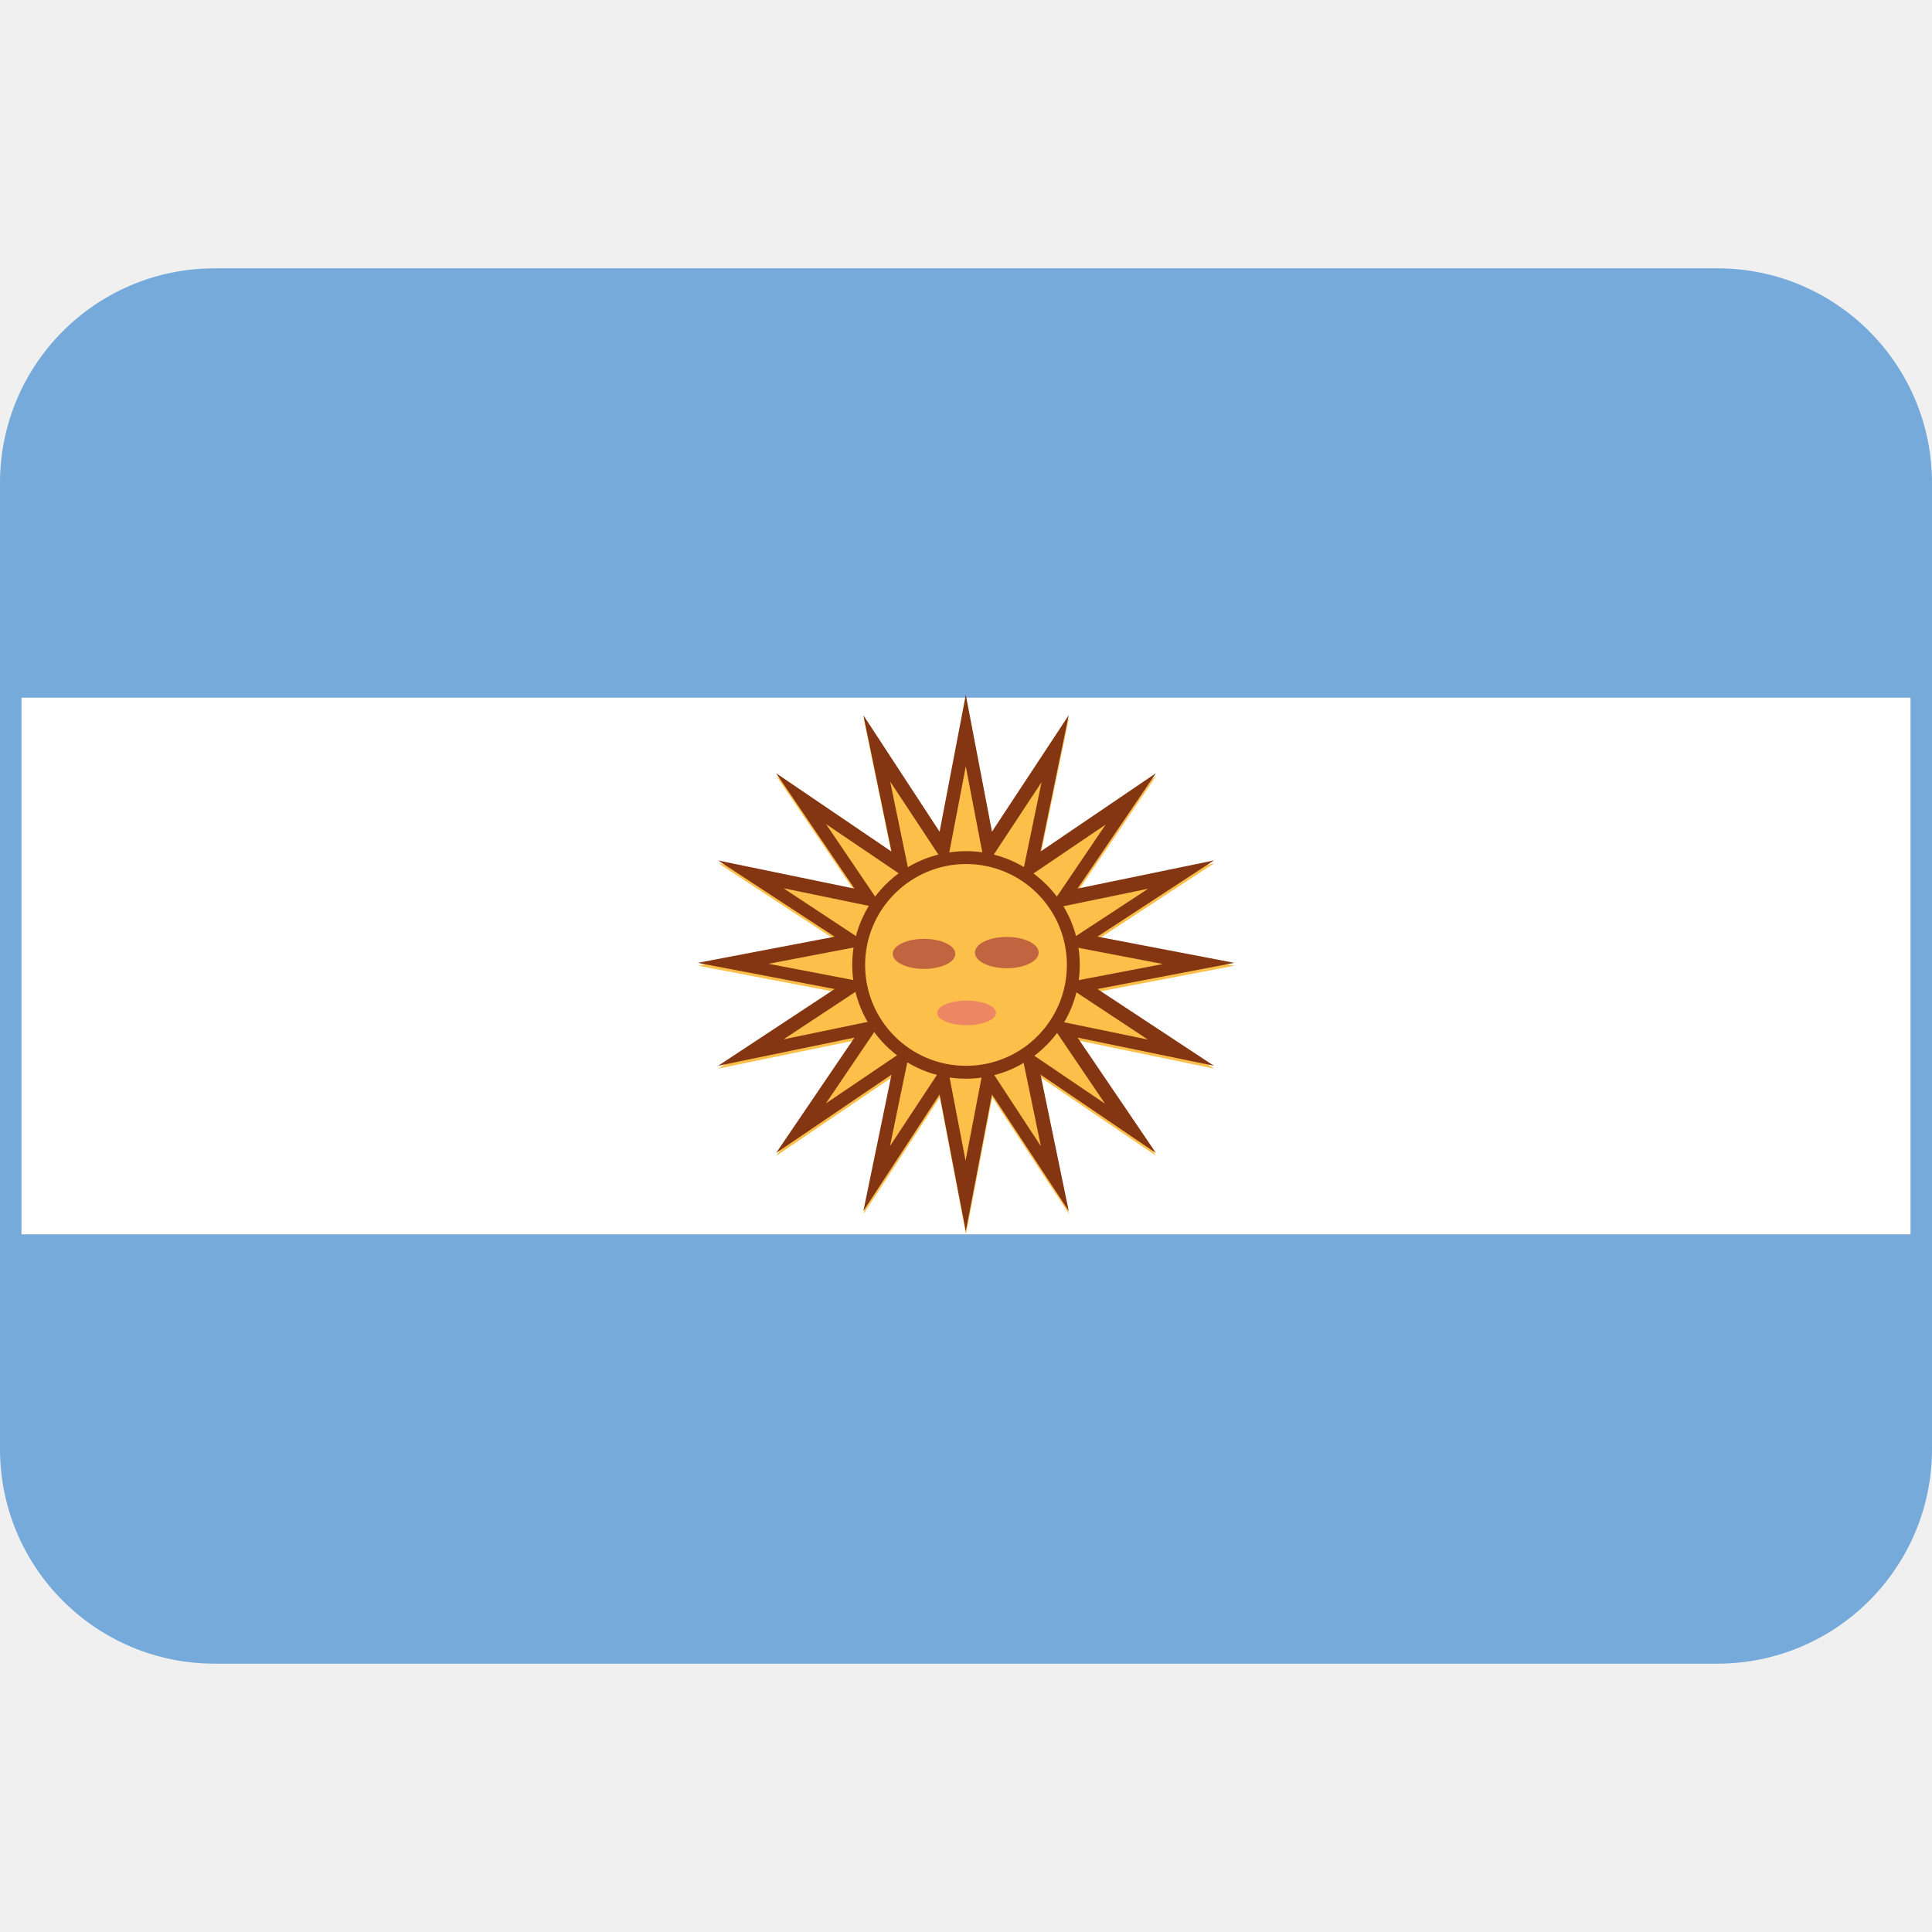
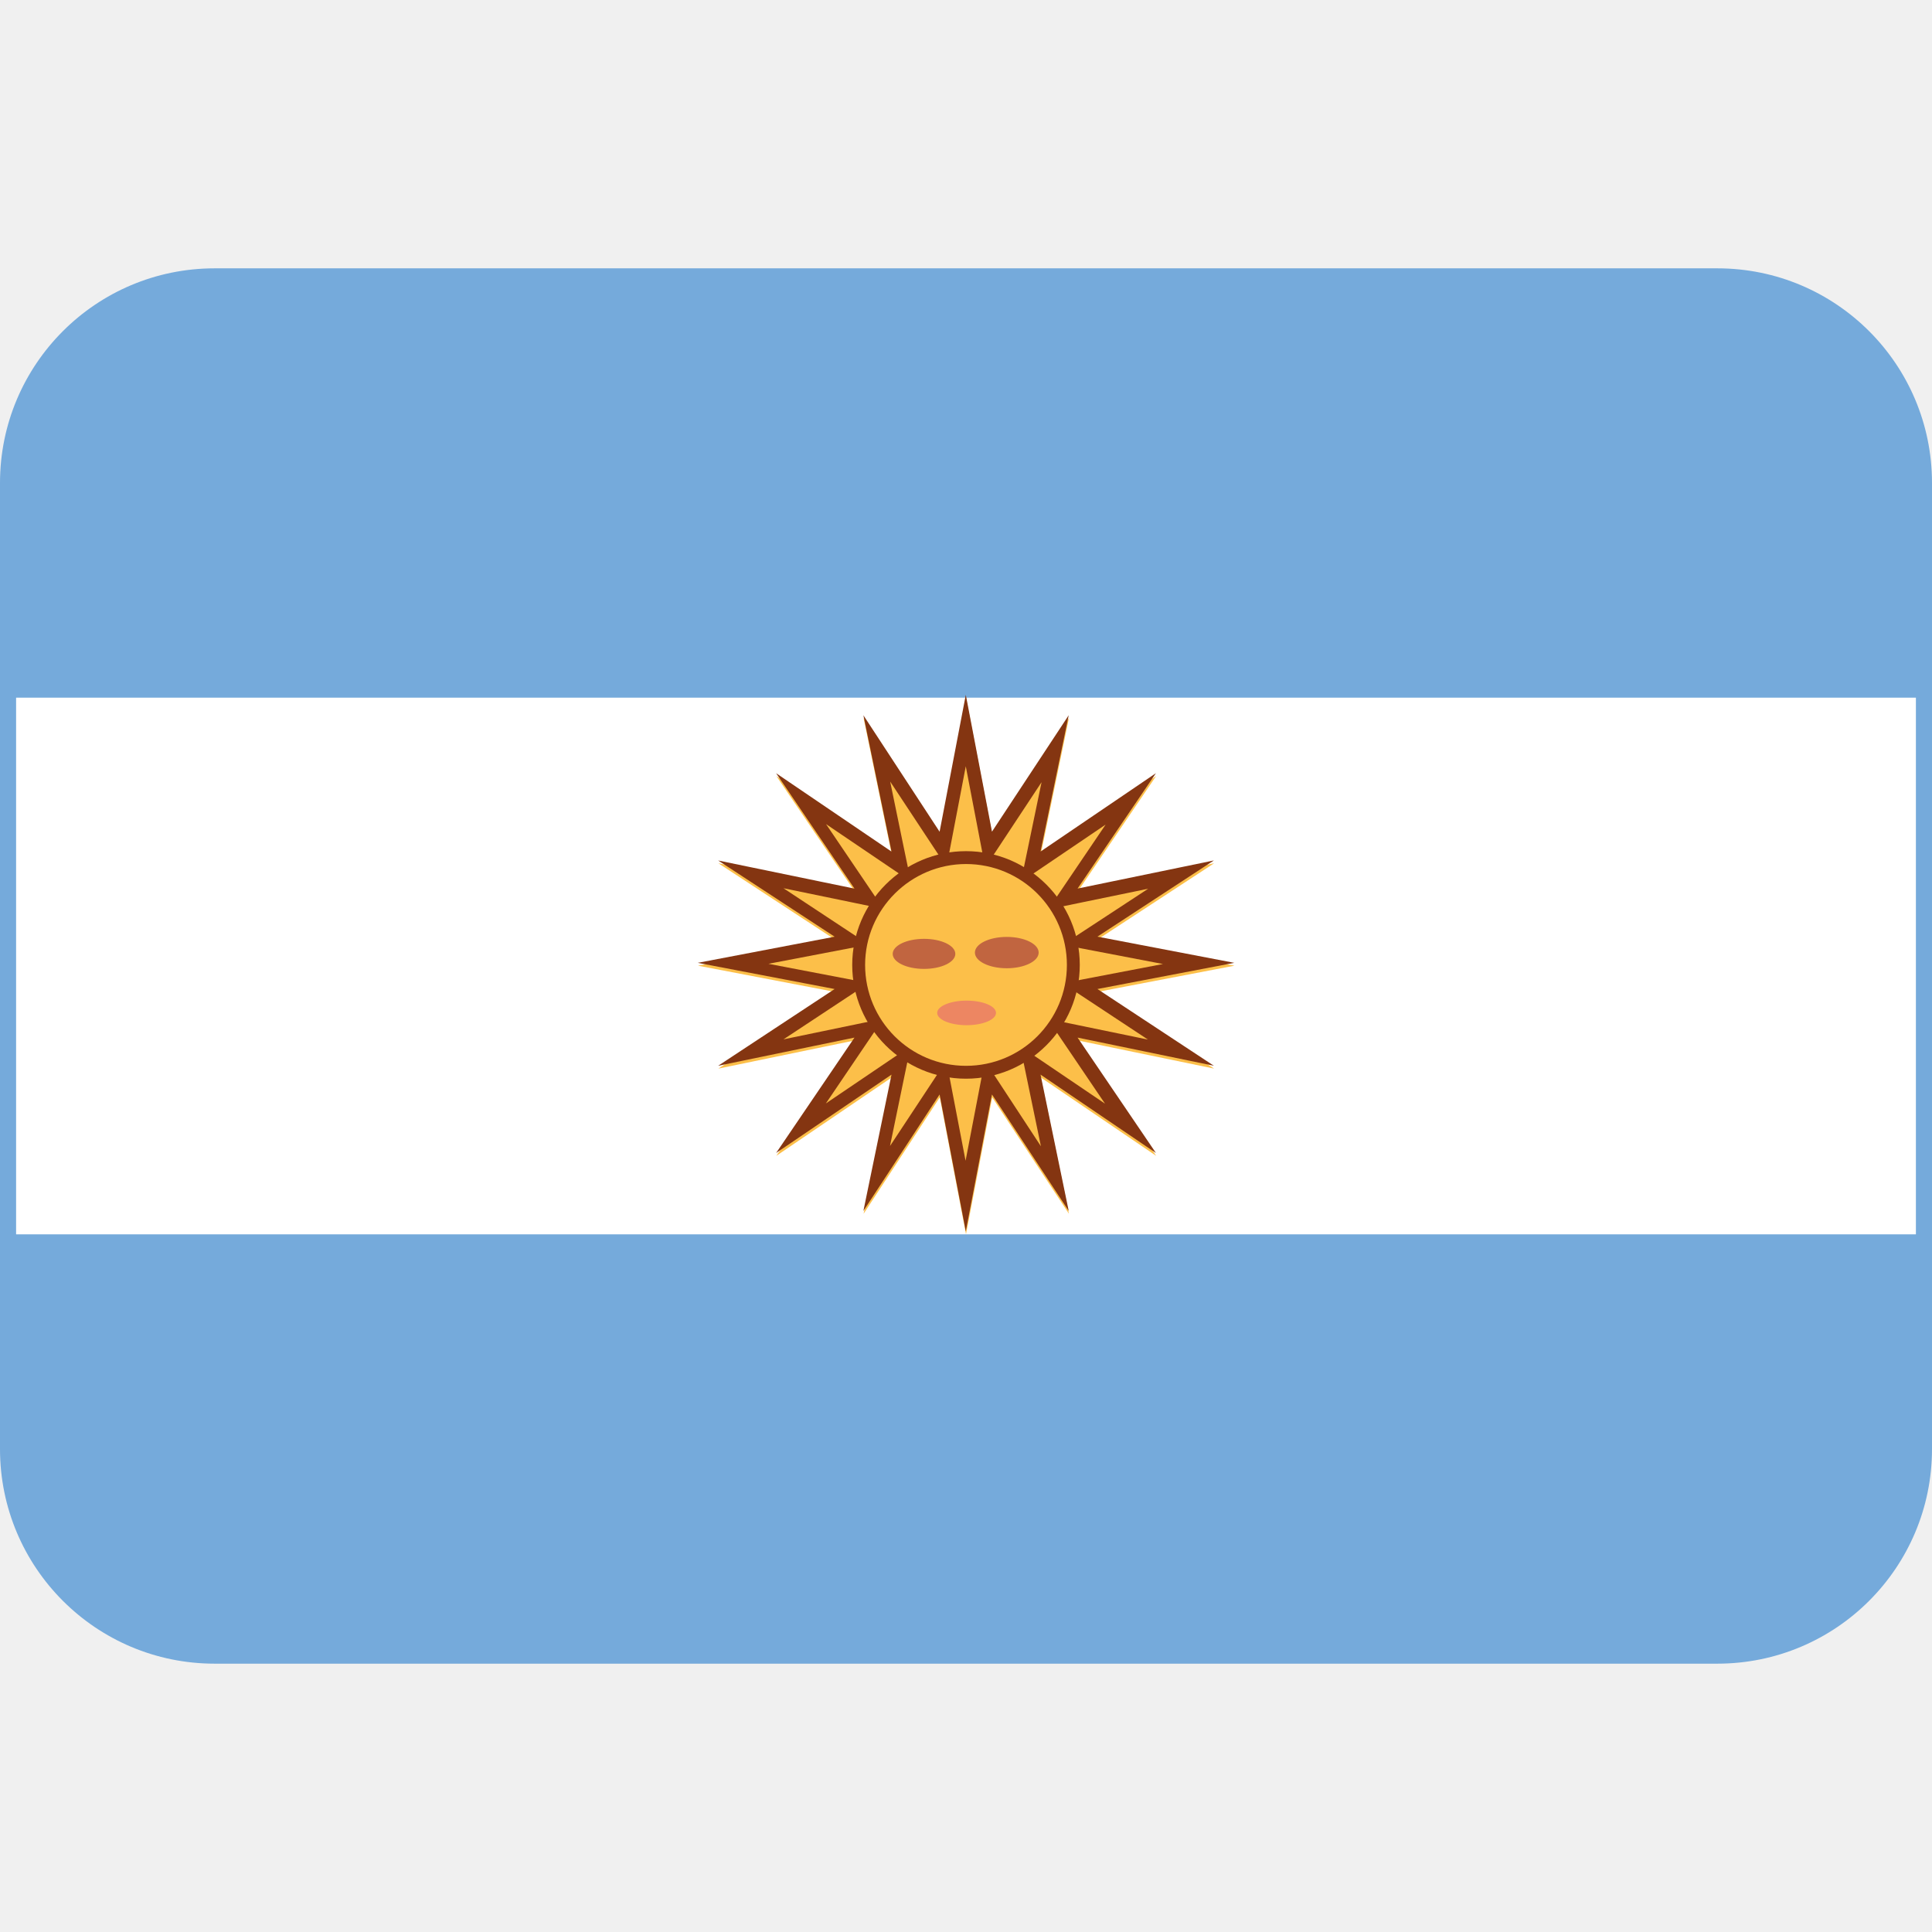
- <svg xmlns="http://www.w3.org/2000/svg" version="1.1" viewBox="0 0 36 36">
-   <path d="m36 27c0 2.21-1.79 4-4 4h-28c-2.21 0-4-1.79-4-4v-18c0-2.21 1.79-4 4-4h28c2.21 0 4 1.79 4 4v18z" fill="#75AADB" />
-   <path d="m0.4 13h35.2v10h-35.2z" fill="#fff" />
-   <path d="m18 13 0.488 2.55 1.43-2.17-0.525 2.54 2.15-1.46-1.46 2.15 2.54-0.524-2.17 1.42 2.55 0.488-2.55 0.488 2.17 1.43-2.54-0.525 1.46 2.15-2.15-1.46 0.525 2.54-1.43-2.17-0.488 2.55-0.488-2.55-1.42 2.17 0.524-2.54-2.15 1.46 1.46-2.15-2.54 0.525 2.17-1.43-2.55-0.488 2.55-0.488-2.17-1.42 2.54 0.524-1.46-2.15 2.15 1.46-0.524-2.54 1.42 2.17z" fill="#FCBF49" />
-   <path d="m18 14.3 0.242 1.26 0.116 0.605 1.05-1.59-0.386 1.86 1.58-1.07-1.07 1.58 0.603-0.125 1.26-0.26-1.08 0.708-0.515 0.337 1.87 0.358-1.87 0.358 1.59 1.05-1.87-0.386 1.07 1.58-1.58-1.07 0.125 0.604 0.261 1.26-0.708-1.08-0.338-0.515-0.116 0.605-0.242 1.26-0.242-1.26-0.116-0.605-1.05 1.59 0.26-1.26 0.125-0.603-1.58 1.07 1.07-1.58-1.86 0.386 1.59-1.05-1.87-0.358 1.87-0.358-1.59-1.05 1.26 0.26 0.603 0.125-1.07-1.58 1.58 1.07-0.125-0.603-0.26-1.26 1.05 1.59 0.116-0.605 0.243-1.27m0-1.33-0.488 2.55-1.42-2.17 0.524 2.54-2.15-1.46 1.46 2.15-2.54-0.524 2.17 1.42-2.55 0.487 2.55 0.488-2.17 1.43 2.54-0.525-1.46 2.15 2.15-1.46-0.524 2.54 1.42-2.17 0.488 2.55 0.488-2.55 1.43 2.17-0.525-2.54 2.15 1.46-1.46-2.15 2.54 0.525-2.17-1.43 2.55-0.488-2.55-0.488 2.17-1.42-2.54 0.524 1.46-2.15-2.15 1.46 0.525-2.54-1.43 2.17-0.488-2.55zm1.91 0.381h5e-3 -5e-3zm1.62 1.08h5e-3 -5e-3zm1.08 1.62h5e-3 -5e-3z" fill="#843511" />
-   <circle cx="18" cy="18" r="2" fill="#FCBF49" />
-   <path d="m18 20.1c-1.17 0-2.12-0.953-2.12-2.12s0.953-2.12 2.12-2.12 2.12 0.953 2.12 2.12-0.953 2.12-2.12 2.12zm0-4c-1.03 0-1.88 0.841-1.88 1.88s0.841 1.88 1.88 1.88 1.88-0.841 1.88-1.88-0.841-1.88-1.88-1.88z" fill="#843511" />
-   <path d="M17.801 17.774c0 .155-.261.28-.583.28-.323 0-.584-.125-.584-.28 0-.155.261-.28.584-.28.322 0 .583.125.583.28zm1.553-.024c0-.161-.266-.292-.594-.292-.328 0-.594.13-.594.292s.266.292.594.292c.329 0 .594-.131.594-.292z" fill="#C16540" />
-   <path d="M17.463 18.874c0-.126.246-.229.548-.229.303 0 .548.102.548.229 0 .126-.246.229-.548.229-.303 0-.548-.103-.548-.229z" fill="#ED8662" />
+ <svg xmlns="http://www.w3.org/2000/svg" version="1.1" viewBox="0 0 36 36" id="svg7">
+   <defs id="defs7" />
+   <path d="m36 27c0 2.21-1.79 4-4 4h-28c-2.21 0-4-1.79-4-4v-18c0-2.21 1.79-4 4-4h28c2.21 0 4 1.79 4 4v18z" fill="#75AADB" id="path1" />
+   <path d="M 0.3,13 H 35.7 V 23 H 0.3 Z" fill="#ffffff" id="path2" style="stroke-width:1" />
+   <path d="m18 13 0.488 2.55 1.43-2.17-0.525 2.54 2.15-1.46-1.46 2.15 2.54-0.524-2.17 1.42 2.55 0.488-2.55 0.488 2.17 1.43-2.54-0.525 1.46 2.15-2.15-1.46 0.525 2.54-1.43-2.17-0.488 2.55-0.488-2.55-1.42 2.17 0.524-2.54-2.15 1.46 1.46-2.15-2.54 0.525 2.17-1.43-2.55-0.488 2.55-0.488-2.17-1.42 2.54 0.524-1.46-2.15 2.15 1.46-0.524-2.54 1.42 2.17z" fill="#FCBF49" id="path3" />
+   <path d="m18 14.3 0.242 1.26 0.116 0.605 1.05-1.59-0.386 1.86 1.58-1.07-1.07 1.58 0.603-0.125 1.26-0.26-1.08 0.708-0.515 0.337 1.87 0.358-1.87 0.358 1.59 1.05-1.87-0.386 1.07 1.58-1.58-1.07 0.125 0.604 0.261 1.26-0.708-1.08-0.338-0.515-0.116 0.605-0.242 1.26-0.242-1.26-0.116-0.605-1.05 1.59 0.26-1.26 0.125-0.603-1.58 1.07 1.07-1.58-1.86 0.386 1.59-1.05-1.87-0.358 1.87-0.358-1.59-1.05 1.26 0.26 0.603 0.125-1.07-1.58 1.58 1.07-0.125-0.603-0.26-1.26 1.05 1.59 0.116-0.605 0.243-1.27m0-1.33-0.488 2.55-1.42-2.17 0.524 2.54-2.15-1.46 1.46 2.15-2.54-0.524 2.17 1.42-2.55 0.487 2.55 0.488-2.17 1.43 2.54-0.525-1.46 2.15 2.15-1.46-0.524 2.54 1.42-2.17 0.488 2.55 0.488-2.55 1.43 2.17-0.525-2.54 2.15 1.46-1.46-2.15 2.54 0.525-2.17-1.43 2.55-0.488-2.55-0.488 2.17-1.42-2.54 0.524 1.46-2.15-2.15 1.46 0.525-2.54-1.43 2.17-0.488-2.55zm1.91 0.381h5e-3 -5e-3zm1.62 1.08h5e-3 -5e-3zm1.08 1.62h5e-3 -5e-3z" fill="#843511" id="path4" />
+   <circle cx="18" cy="18" r="2" fill="#FCBF49" id="circle4" />
+   <path d="m18 20.1c-1.17 0-2.12-0.953-2.12-2.12s0.953-2.12 2.12-2.12 2.12 0.953 2.12 2.12-0.953 2.12-2.12 2.12zm0-4c-1.03 0-1.88 0.841-1.88 1.88s0.841 1.88 1.88 1.88 1.88-0.841 1.88-1.88-0.841-1.88-1.88-1.88z" fill="#843511" id="path5" />
+   <path d="M17.801 17.774c0 .155-.261.28-.583.28-.323 0-.584-.125-.584-.28 0-.155.261-.28.584-.28.322 0 .583.125.583.28zm1.553-.024c0-.161-.266-.292-.594-.292-.328 0-.594.13-.594.292s.266.292.594.292c.329 0 .594-.131.594-.292z" fill="#C16540" id="path6" />
+   <path d="M17.463 18.874c0-.126.246-.229.548-.229.303 0 .548.102.548.229 0 .126-.246.229-.548.229-.303 0-.548-.103-.548-.229z" fill="#ED8662" id="path7" />
</svg>
